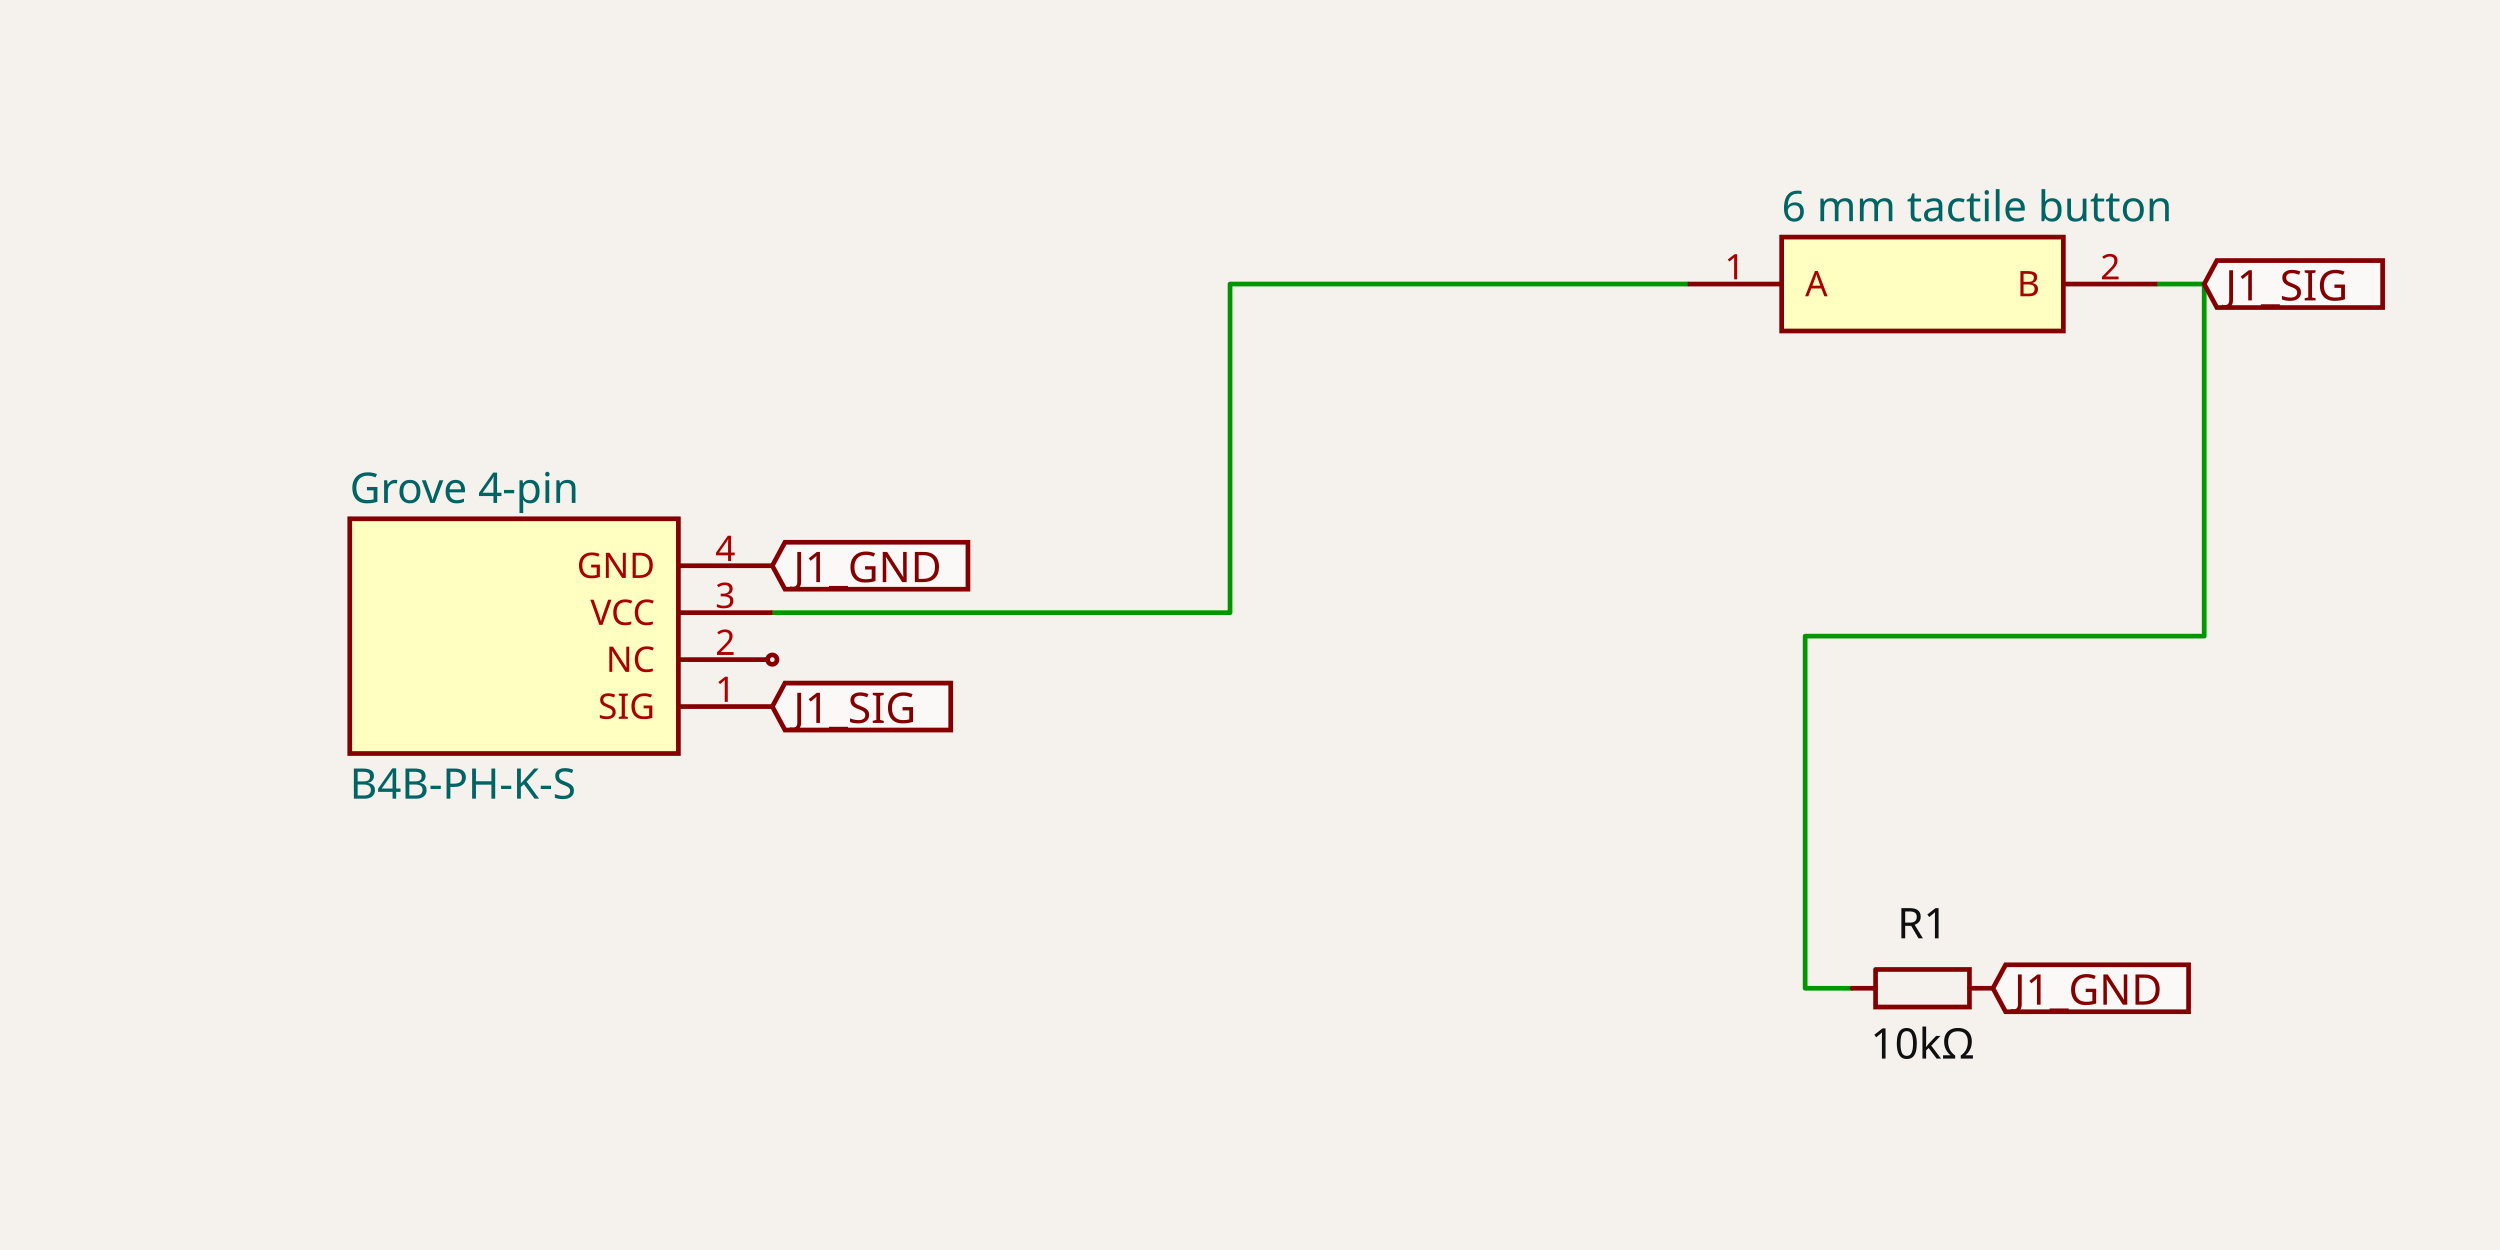
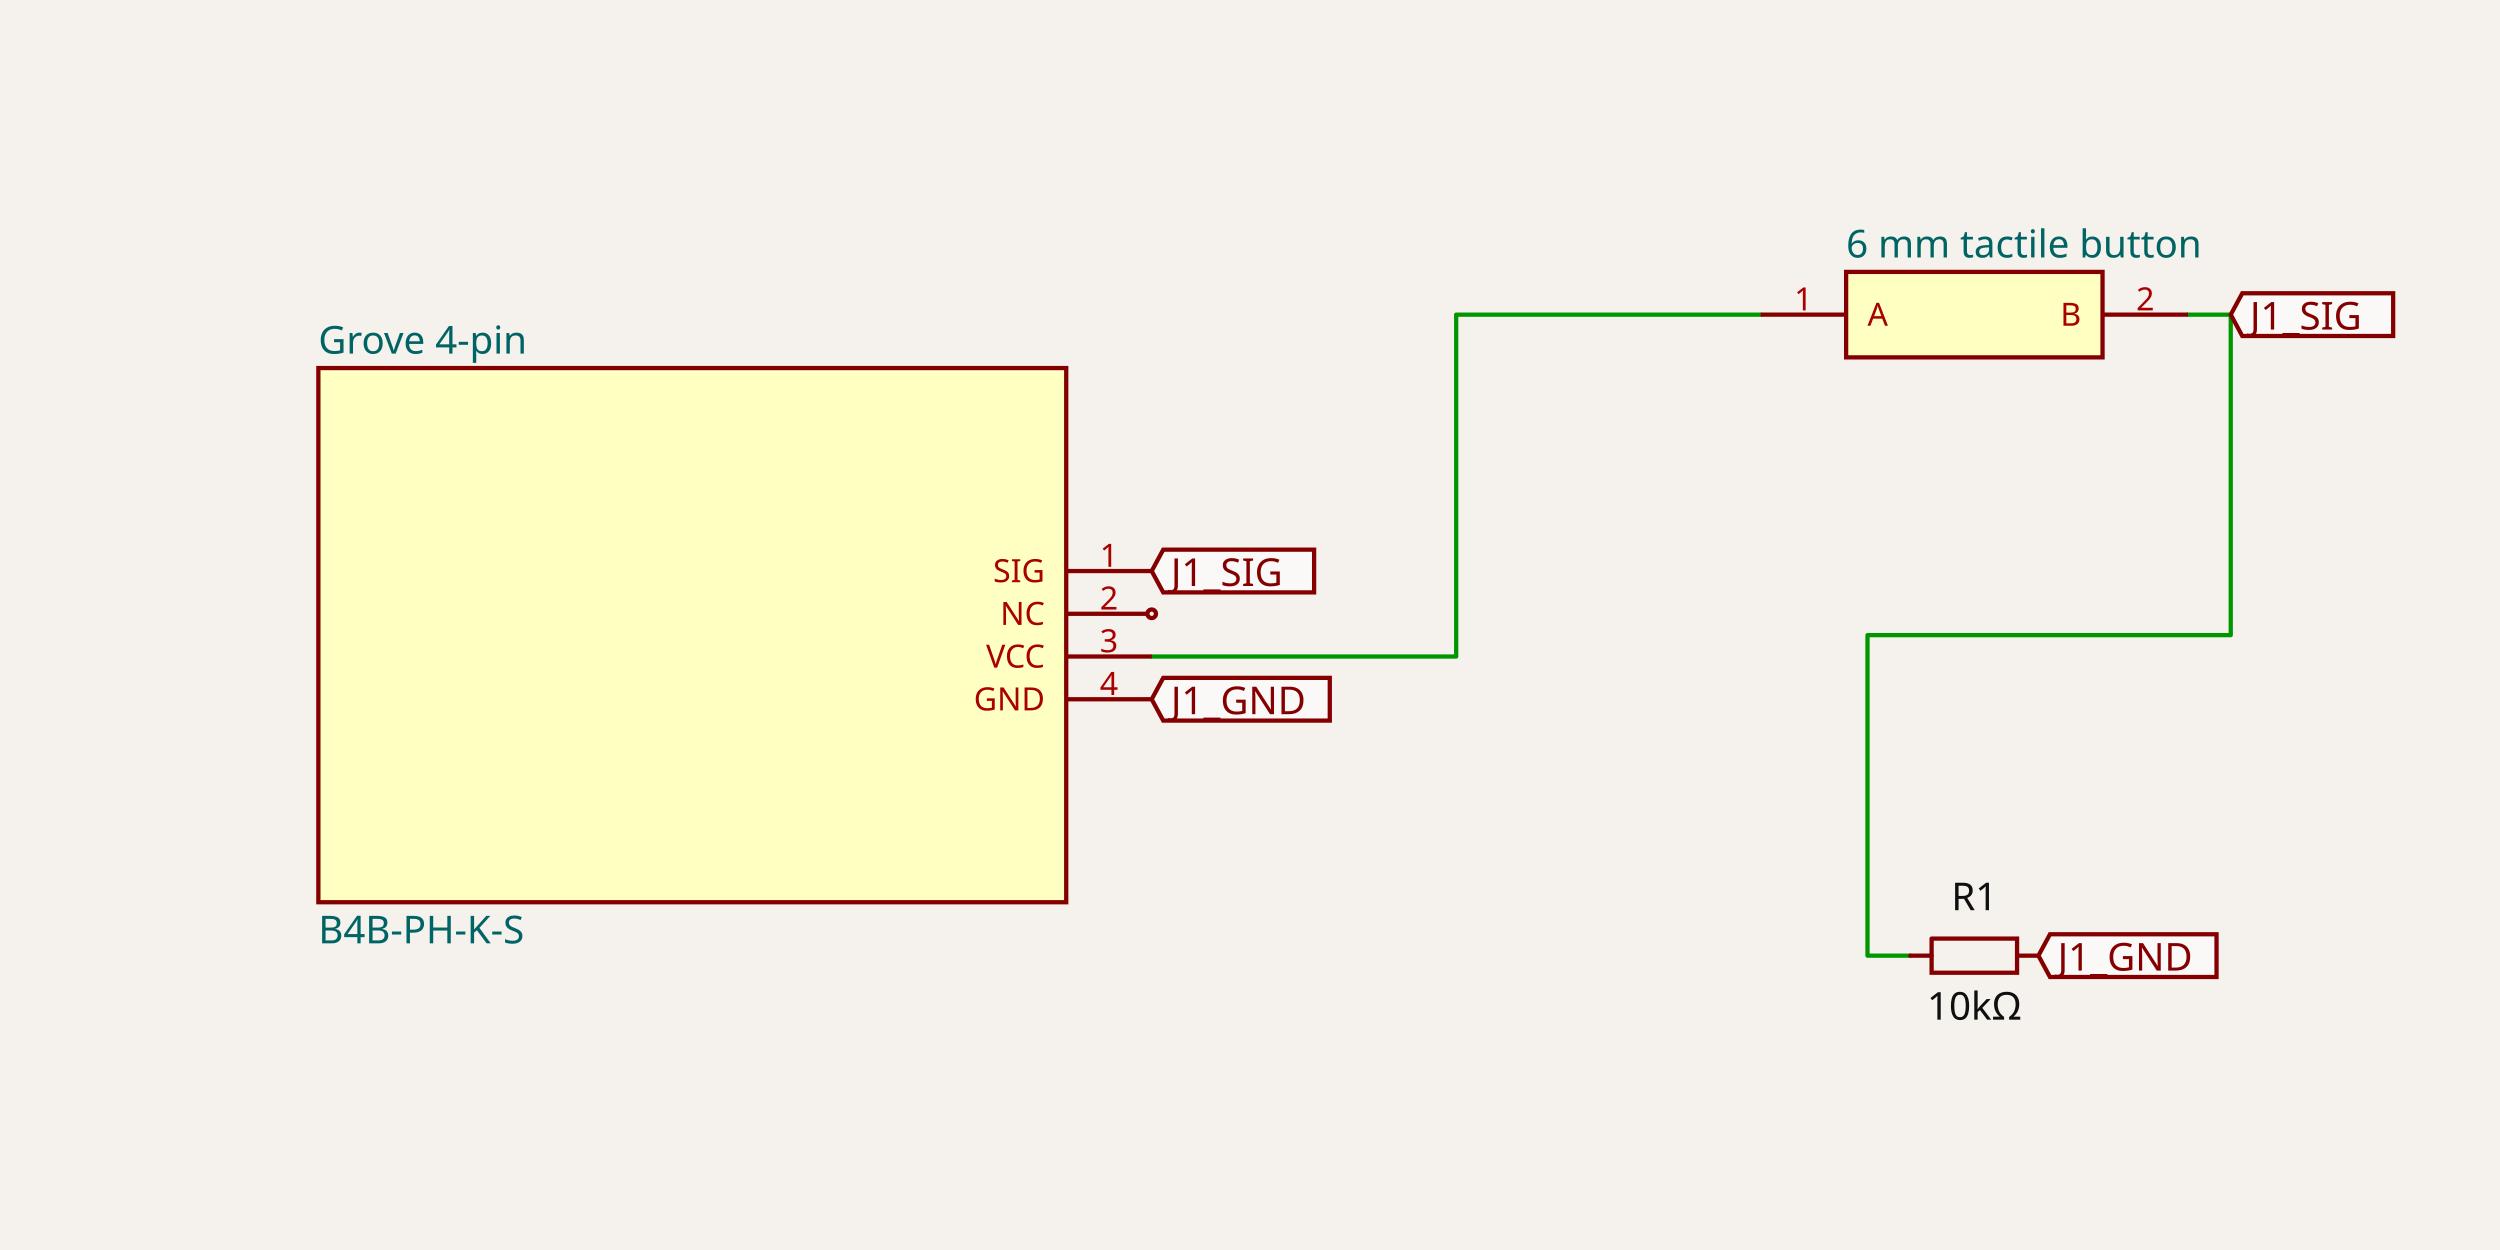
- <svg xmlns="http://www.w3.org/2000/svg" class="tscircuit-schematic" width="1200" height="600" style="background-color: rgb(245, 241, 237)" data-real-to-screen-transform="matrix(112.6746457008,0,0,-112.6746457008,810.130702589,305.3520456708)">
+ <svg xmlns="http://www.w3.org/2000/svg" class="tscircuit-schematic" width="1200" height="600" style="background-color: rgb(245, 241, 237)" data-real-to-screen-transform="matrix(102.5629337557,0,0,-102.5629337557,845.1185741473,304.8717393534)">
  <style>
              .boundary { fill: rgb(245, 241, 237); }
              .schematic-boundary { fill: none; stroke: #fff; }
              .component { fill: none; stroke: rgb(132, 0, 0); }
              .chip { fill: rgb(255, 255, 194); stroke: rgb(132, 0, 0); }
              .component-pin { fill: none; stroke: rgb(132, 0, 0); }
              .text { font-family: sans-serif; fill: rgb(0, 150, 0); }
              .pin-number { fill: rgb(169, 0, 0); }
              .port-label { fill: rgb(0, 100, 100); }
              .component-name { fill: rgb(0, 100, 100); }
-               
+ 
            </style>
  <rect class="boundary" x="0" y="0" width="1200" height="600" />
  <g class="trace sch-trace" data-layer="base" data-circuit-json-type="schematic_trace" data-schematic-trace-id="schematic_trace_0" data-subcircuit-connectivity-map-key="GroveButton_connectivity_net0">
-     <path d="M 370.7 294.085 L 590.415 294.085 L 590.415 136.34 L 810.131 136.34" class="trace-invisible-hover-outline sch-trace-hitbox" stroke="rgb(0, 150, 0)" fill="none" stroke-width="18.028px" stroke-linecap="round" opacity="0" stroke-linejoin="round" />
-     <path class="sch-trace-path" d="M 370.7 294.085 L 590.415 294.085 L 590.415 136.34 L 810.131 136.34" stroke="rgb(0, 150, 0)" fill="none" stroke-width="2.253px" stroke-linecap="round" stroke-linejoin="round" />
+     <path d="M 552.814 315.128 L 698.966 315.128 L 698.966 151.027 L 845.119 151.027" class="trace-invisible-hover-outline sch-trace-hitbox" stroke="rgb(0, 150, 0)" fill="none" stroke-width="16.41px" stroke-linecap="round" opacity="0" stroke-linejoin="round" />
+     <path class="sch-trace-path" d="M 552.814 315.128 L 698.966 315.128 L 698.966 151.027 L 845.119 151.027" stroke="rgb(0, 150, 0)" fill="none" stroke-width="2.051px" stroke-linecap="round" stroke-linejoin="round" />
  </g>
  <g class="trace sch-trace" data-layer="base" data-circuit-json-type="schematic_trace" data-schematic-trace-id="schematic_trace_1" data-subcircuit-connectivity-map-key="GroveButton_connectivity_net1">
-     <path d="M 1035.48 136.34 L 1058.015 136.34 L 1058.015 305.352 L 866.468 305.352 L 866.468 474.364 L 889.003 474.364" class="trace-invisible-hover-outline sch-trace-hitbox" stroke="rgb(0, 150, 0)" fill="none" stroke-width="18.028px" stroke-linecap="round" opacity="0" stroke-linejoin="round" />
-     <path class="sch-trace-path" d="M 1035.48 136.34 L 1058.015 136.34 L 1058.015 305.352 L 866.468 305.352 L 866.468 474.364 L 889.003 474.364" stroke="rgb(0, 150, 0)" fill="none" stroke-width="2.253px" stroke-linecap="round" stroke-linejoin="round" />
+     <path d="M 1050.244 151.027 L 1070.757 151.027 L 1070.757 304.872 L 896.4 304.872 L 896.4 458.716 L 916.913 458.716" class="trace-invisible-hover-outline sch-trace-hitbox" stroke="rgb(0, 150, 0)" fill="none" stroke-width="16.41px" stroke-linecap="round" opacity="0" stroke-linejoin="round" />
+     <path class="sch-trace-path" d="M 1050.244 151.027 L 1070.757 151.027 L 1070.757 304.872 L 896.4 304.872 L 896.4 458.716 L 916.913 458.716" stroke="rgb(0, 150, 0)" fill="none" stroke-width="2.051px" stroke-linecap="round" stroke-linejoin="round" />
  </g>
  <g class="trace-overlays sch-trace-overlays" data-layer="overlay" data-circuit-json-type="schematic_trace" data-schematic-trace-id="schematic_trace_0" data-subcircuit-connectivity-map-key="GroveButton_connectivity_net0" />
  <g class="trace-overlays sch-trace-overlays" data-layer="overlay" data-circuit-json-type="schematic_trace" data-schematic-trace-id="schematic_trace_1" data-subcircuit-connectivity-map-key="GroveButton_connectivity_net1" />
  <g class="sch-component" data-circuit-json-type="schematic_component" data-schematic-component-id="schematic_component_0">
-     <rect class="component chip sch-component-body" x="167.885" y="249.015" width="157.745" height="112.675" stroke-width="2.253px" fill="rgb(255, 255, 194)" stroke="rgb(132, 0, 0)" />
-     <rect class="component-overlay sch-component-overlay" x="167.885" y="249.015" width="157.745" height="112.675" fill="transparent" />
-     <text class="sch-text" x="167.885" y="376.337" fill="#006464" text-anchor="start" dominant-baseline="middle" font-family="sans-serif" font-size="20.281px" transform="rotate(0, 167.8852, 376.3371)">B4B-PH-K-S</text>
-     <text class="sch-text" x="167.885" y="234.367" fill="#006464" text-anchor="start" dominant-baseline="middle" font-family="sans-serif" font-size="20.281px" transform="rotate(0, 167.8852, 234.367)">Grove 4-pin</text>
-     <line class="component-pin sch-component-pin sch-port-line" x1="325.63" y1="339.154" x2="370.7" y2="339.154" stroke-width="2.253px" />
+     <rect class="component chip sch-component-body" x="152.819" y="176.668" width="358.97" height="256.407" stroke-width="2.051px" fill="rgb(255, 255, 194)" stroke="rgb(132, 0, 0)" />
+     <rect class="component-overlay sch-component-overlay" x="152.819" y="176.668" width="358.97" height="256.407" fill="transparent" />
+     <text class="sch-text" x="152.819" y="446.409" fill="#006464" text-anchor="start" dominant-baseline="middle" font-family="sans-serif" font-size="18.461px" transform="rotate(0, 152.8188, 446.4086)">B4B-PH-K-S</text>
+     <text class="sch-text" x="152.819" y="163.335" fill="#006464" text-anchor="start" dominant-baseline="middle" font-family="sans-serif" font-size="18.461px" transform="rotate(0, 152.8188, 163.3349)">Grove 4-pin</text>
+     <line class="component-pin sch-component-pin sch-port-line" x1="511.789" y1="274.103" x2="552.814" y2="274.103" stroke-width="2.051px" />
    <g class="sch-port" data-schematic-port-id="source_port_0">
-       <rect x="368.446" y="336.901" width="4.507" height="4.507" opacity="0" />
+       <rect x="550.763" y="272.052" width="4.103" height="4.103" opacity="0" />
    </g>
-     <text class="pin-number sch-pin-number" x="348.165" y="336.901" style="font-family: sans-serif;" fill="rgb(169, 0, 0)" text-anchor="middle" dominant-baseline="auto" font-size="16.901px" transform="">1</text>
-     <text class="pin-number sch-pin-label" x="314.362" y="339.154" style="font-family: sans-serif;" fill="rgb(169, 0, 0)" text-anchor="end" dominant-baseline="middle" font-size="16.901px" transform="">SIG</text>
-     <line class="component-pin sch-component-pin sch-port-line" x1="325.63" y1="316.62" x2="368.446" y2="316.62" stroke-width="2.253px" />
+     <text class="pin-number sch-pin-number" x="532.302" y="272.052" style="font-family: sans-serif;" fill="rgb(169, 0, 0)" text-anchor="middle" dominant-baseline="auto" font-size="15.384px" transform="">1</text>
+     <text class="pin-number sch-pin-label" x="501.533" y="274.103" style="font-family: sans-serif;" fill="rgb(169, 0, 0)" text-anchor="end" dominant-baseline="middle" font-size="15.384px" transform="">SIG</text>
+     <line class="component-pin sch-component-pin sch-port-line" x1="511.789" y1="294.615" x2="550.763" y2="294.615" stroke-width="2.051px" />
    <g class="sch-port" data-schematic-port-id="source_port_1">
-       <circle class="component-pin sch-component-pin sch-port-terminal" cx="370.7" cy="316.62" r="2.253" stroke-width="2.253px" />
-       <rect x="368.446" y="314.366" width="4.507" height="4.507" opacity="0" />
+       <circle class="component-pin sch-component-pin sch-port-terminal" cx="552.814" cy="294.615" r="2.051" stroke-width="2.051px" />
+       <rect x="550.763" y="292.564" width="4.103" height="4.103" opacity="0" />
    </g>
-     <text class="pin-number sch-pin-number" x="348.165" y="314.366" style="font-family: sans-serif;" fill="rgb(169, 0, 0)" text-anchor="middle" dominant-baseline="auto" font-size="16.901px" transform="">2</text>
-     <text class="pin-number sch-pin-label" x="314.362" y="316.62" style="font-family: sans-serif;" fill="rgb(169, 0, 0)" text-anchor="end" dominant-baseline="middle" font-size="16.901px" transform="">NC</text>
-     <line class="component-pin sch-component-pin sch-port-line" x1="325.63" y1="294.085" x2="370.7" y2="294.085" stroke-width="2.253px" />
+     <text class="pin-number sch-pin-number" x="532.302" y="292.564" style="font-family: sans-serif;" fill="rgb(169, 0, 0)" text-anchor="middle" dominant-baseline="auto" font-size="15.384px" transform="">2</text>
+     <text class="pin-number sch-pin-label" x="501.533" y="294.615" style="font-family: sans-serif;" fill="rgb(169, 0, 0)" text-anchor="end" dominant-baseline="middle" font-size="15.384px" transform="">NC</text>
+     <line class="component-pin sch-component-pin sch-port-line" x1="511.789" y1="315.128" x2="552.814" y2="315.128" stroke-width="2.051px" />
    <g class="sch-port" data-schematic-port-id="source_port_2">
-       <rect x="368.446" y="291.831" width="4.507" height="4.507" opacity="0" />
+       <rect x="550.763" y="313.077" width="4.103" height="4.103" opacity="0" />
    </g>
-     <text class="pin-number sch-pin-number" x="348.165" y="291.831" style="font-family: sans-serif;" fill="rgb(169, 0, 0)" text-anchor="middle" dominant-baseline="auto" font-size="16.901px" transform="">3</text>
-     <text class="pin-number sch-pin-label" x="314.362" y="294.085" style="font-family: sans-serif;" fill="rgb(169, 0, 0)" text-anchor="end" dominant-baseline="middle" font-size="16.901px" transform="">VCC</text>
-     <line class="component-pin sch-component-pin sch-port-line" x1="325.63" y1="271.55" x2="370.7" y2="271.55" stroke-width="2.253px" />
+     <text class="pin-number sch-pin-number" x="532.302" y="313.077" style="font-family: sans-serif;" fill="rgb(169, 0, 0)" text-anchor="middle" dominant-baseline="auto" font-size="15.384px" transform="">3</text>
+     <text class="pin-number sch-pin-label" x="501.533" y="315.128" style="font-family: sans-serif;" fill="rgb(169, 0, 0)" text-anchor="end" dominant-baseline="middle" font-size="15.384px" transform="">VCC</text>
+     <line class="component-pin sch-component-pin sch-port-line" x1="511.789" y1="335.641" x2="552.814" y2="335.641" stroke-width="2.051px" />
    <g class="sch-port" data-schematic-port-id="source_port_3">
-       <rect x="368.446" y="269.296" width="4.507" height="4.507" opacity="0" />
+       <rect x="550.763" y="333.589" width="4.103" height="4.103" opacity="0" />
    </g>
-     <text class="pin-number sch-pin-number" x="348.165" y="269.296" style="font-family: sans-serif;" fill="rgb(169, 0, 0)" text-anchor="middle" dominant-baseline="auto" font-size="16.901px" transform="">4</text>
-     <text class="pin-number sch-pin-label" x="314.362" y="271.55" style="font-family: sans-serif;" fill="rgb(169, 0, 0)" text-anchor="end" dominant-baseline="middle" font-size="16.901px" transform="">GND</text>
+     <text class="pin-number sch-pin-number" x="532.302" y="333.589" style="font-family: sans-serif;" fill="rgb(169, 0, 0)" text-anchor="middle" dominant-baseline="auto" font-size="15.384px" transform="">4</text>
+     <text class="pin-number sch-pin-label" x="501.533" y="335.641" style="font-family: sans-serif;" fill="rgb(169, 0, 0)" text-anchor="end" dominant-baseline="middle" font-size="15.384px" transform="">GND</text>
  </g>
  <g class="sch-component" data-circuit-json-type="schematic_component" data-schematic-component-id="schematic_component_1">
-     <rect class="component chip sch-component-body" x="855.201" y="113.805" width="135.21" height="45.07" stroke-width="2.253px" fill="rgb(255, 255, 194)" stroke="rgb(132, 0, 0)" />
-     <rect class="component-overlay sch-component-overlay" x="855.201" y="113.805" width="135.21" height="45.07" fill="transparent" />
-     <text class="sch-text" x="855.201" y="173.523" fill="#006464" text-anchor="start" dominant-baseline="middle" font-family="sans-serif" font-size="20.281px" transform="rotate(0, 855.2006, 173.5227)" />
-     <text class="sch-text" x="855.201" y="99.157" fill="#006464" text-anchor="start" dominant-baseline="middle" font-family="sans-serif" font-size="20.281px" transform="rotate(0, 855.2006, 99.15744)">6 mm tactile button</text>
-     <line class="component-pin sch-component-pin sch-port-line" x1="855.201" y1="136.34" x2="810.131" y2="136.34" stroke-width="2.253px" />
+     <rect class="component chip sch-component-body" x="886.144" y="130.515" width="123.076" height="41.025" stroke-width="2.051px" fill="rgb(255, 255, 194)" stroke="rgb(132, 0, 0)" />
+     <rect class="component-overlay sch-component-overlay" x="886.144" y="130.515" width="123.076" height="41.025" fill="transparent" />
+     <text class="sch-text" x="886.144" y="184.873" fill="#006464" text-anchor="start" dominant-baseline="middle" font-family="sans-serif" font-size="18.461px" transform="rotate(0, 886.1437, 184.8731)" />
+     <text class="sch-text" x="886.144" y="117.182" fill="#006464" text-anchor="start" dominant-baseline="middle" font-family="sans-serif" font-size="18.461px" transform="rotate(0, 886.1437, 117.1816)">6 mm tactile button</text>
+     <line class="component-pin sch-component-pin sch-port-line" x1="886.144" y1="151.027" x2="845.119" y2="151.027" stroke-width="2.051px" />
    <g class="sch-port" data-schematic-port-id="source_port_4">
-       <rect x="807.877" y="134.087" width="4.507" height="4.507" opacity="0" />
+       <rect x="843.067" y="148.976" width="4.103" height="4.103" opacity="0" />
    </g>
-     <text class="pin-number sch-pin-number" x="832.666" y="134.087" style="font-family: sans-serif;" fill="rgb(169, 0, 0)" text-anchor="middle" dominant-baseline="auto" font-size="16.901px" transform="">1</text>
-     <text class="pin-number sch-pin-label" x="866.468" y="136.34" style="font-family: sans-serif;" fill="rgb(169, 0, 0)" text-anchor="start" dominant-baseline="middle" font-size="16.901px" transform="">A</text>
-     <line class="component-pin sch-component-pin sch-port-line" x1="990.41" y1="136.34" x2="1035.48" y2="136.34" stroke-width="2.253px" />
+     <text class="pin-number sch-pin-number" x="865.631" y="148.976" style="font-family: sans-serif;" fill="rgb(169, 0, 0)" text-anchor="middle" dominant-baseline="auto" font-size="15.384px" transform="">1</text>
+     <text class="pin-number sch-pin-label" x="896.4" y="151.027" style="font-family: sans-serif;" fill="rgb(169, 0, 0)" text-anchor="start" dominant-baseline="middle" font-size="15.384px" transform="">A</text>
+     <line class="component-pin sch-component-pin sch-port-line" x1="1009.219" y1="151.027" x2="1050.244" y2="151.027" stroke-width="2.051px" />
    <g class="sch-port" data-schematic-port-id="source_port_5">
-       <rect x="1033.227" y="134.087" width="4.507" height="4.507" opacity="0" />
+       <rect x="1048.193" y="148.976" width="4.103" height="4.103" opacity="0" />
    </g>
-     <text class="pin-number sch-pin-number" x="1012.945" y="134.087" style="font-family: sans-serif;" fill="rgb(169, 0, 0)" text-anchor="middle" dominant-baseline="auto" font-size="16.901px" transform="">2</text>
-     <text class="pin-number sch-pin-label" x="979.143" y="136.34" style="font-family: sans-serif;" fill="rgb(169, 0, 0)" text-anchor="end" dominant-baseline="middle" font-size="16.901px" transform="">B</text>
+     <text class="pin-number sch-pin-number" x="1029.732" y="148.976" style="font-family: sans-serif;" fill="rgb(169, 0, 0)" text-anchor="middle" dominant-baseline="auto" font-size="15.384px" transform="">2</text>
+     <text class="pin-number sch-pin-label" x="998.963" y="151.027" style="font-family: sans-serif;" fill="rgb(169, 0, 0)" text-anchor="end" dominant-baseline="middle" font-size="15.384px" transform="">B</text>
  </g>
  <g class="sch-component" data-circuit-json-type="schematic_component" data-schematic-component-id="schematic_component_2">
-     <rect class="component-overlay sch-component-overlay" x="889.003" y="465.352" width="67.605" height="18.023" fill="transparent" />
-     <path class="sch-component-symbol-path" d="M 889.003 474.364 L 900.273 474.364" stroke="rgb(132, 0, 0)" fill="none" stroke-width="2.253px" stroke-linecap="round" />
-     <path class="sch-component-symbol-path" d="M 945.338 474.364 L 956.608 474.364" stroke="rgb(132, 0, 0)" fill="none" stroke-width="2.253px" stroke-linecap="round" />
-     <path class="sch-component-symbol-path" d="M 900.273 465.352 L 945.338 465.352 L 945.338 483.376 L 900.273 483.376 L 900.273 465.352" stroke="rgb(132, 0, 0)" fill="none" stroke-width="2.253px" stroke-linecap="round" />
-     <text class="sch-component-name sch-component-text" x="922.805" y="456.336" stroke="rgb(245, 241, 237)" stroke-width="2.253px" paint-order="stroke" fill="rgb(15, 15, 15)" font-family="sans-serif" text-anchor="middle" dominant-baseline="ideographic" font-size="20.281px">R1</text>
-     <text class="sch-component-text" x="922.805" y="492.392" fill="rgb(15, 15, 15)" font-family="sans-serif" text-anchor="middle" dominant-baseline="hanging" font-size="20.281px">10kΩ</text>
+     <rect class="component-overlay sch-component-overlay" x="916.913" y="450.513" width="61.538" height="16.406" fill="transparent" />
+     <path class="sch-component-symbol-path" d="M 916.913 458.716 L 927.171 458.716" stroke="rgb(132, 0, 0)" fill="none" stroke-width="2.051px" stroke-linecap="round" />
+     <path class="sch-component-symbol-path" d="M 968.192 458.716 L 978.45 458.716" stroke="rgb(132, 0, 0)" fill="none" stroke-width="2.051px" stroke-linecap="round" />
+     <path class="sch-component-symbol-path" d="M 927.171 450.513 L 968.192 450.513 L 968.192 466.919 L 927.171 466.919 L 927.171 450.513" stroke="rgb(132, 0, 0)" fill="none" stroke-width="2.051px" stroke-linecap="round" />
+     <text class="sch-component-name sch-component-text" x="947.682" y="442.306" stroke="rgb(245, 241, 237)" stroke-width="2.051px" paint-order="stroke" fill="rgb(15, 15, 15)" font-family="sans-serif" text-anchor="middle" dominant-baseline="ideographic" font-size="18.461px">R1</text>
+     <text class="sch-component-text" x="947.682" y="475.126" fill="rgb(15, 15, 15)" font-family="sans-serif" text-anchor="middle" dominant-baseline="hanging" font-size="18.461px">10kΩ</text>
  </g>
  <g class="schematic-port-hover sch-port-hover" data-schematic-port-id="source_port_0">
-     <circle cx="370.7" cy="339.154" r="4.507" fill="red" opacity="0" />
+     <circle cx="552.814" cy="274.103" r="4.103" fill="red" opacity="0" />
  </g>
  <g class="schematic-port-hover sch-port-hover" data-schematic-port-id="source_port_1">
-     <circle cx="370.7" cy="316.62" r="4.507" fill="red" opacity="0" />
+     <circle cx="552.814" cy="294.615" r="4.103" fill="red" opacity="0" />
  </g>
  <g class="schematic-port-hover sch-port-hover" data-schematic-port-id="source_port_2">
-     <circle cx="370.7" cy="294.085" r="4.507" fill="red" opacity="0" />
+     <circle cx="552.814" cy="315.128" r="4.103" fill="red" opacity="0" />
  </g>
  <g class="schematic-port-hover sch-port-hover" data-schematic-port-id="source_port_3">
-     <circle cx="370.7" cy="271.55" r="4.507" fill="red" opacity="0" />
+     <circle cx="552.814" cy="335.641" r="4.103" fill="red" opacity="0" />
  </g>
  <g class="schematic-port-hover sch-port-hover" data-schematic-port-id="source_port_4">
-     <circle cx="810.131" cy="136.34" r="4.507" fill="red" opacity="0" />
+     <circle cx="845.119" cy="151.027" r="4.103" fill="red" opacity="0" />
  </g>
  <g class="schematic-port-hover sch-port-hover" data-schematic-port-id="source_port_5">
-     <circle cx="1035.48" cy="136.34" r="4.507" fill="red" opacity="0" />
+     <circle cx="1050.244" cy="151.027" r="4.103" fill="red" opacity="0" />
  </g>
  <g class="schematic-port-hover sch-port-hover" data-schematic-port-id="source_port_6">
-     <circle cx="889.003" cy="474.364" r="4.507" fill="red" opacity="0" />
+     <circle cx="916.913" cy="458.716" r="4.103" fill="red" opacity="0" />
  </g>
  <g class="schematic-port-hover sch-port-hover" data-schematic-port-id="source_port_7">
-     <circle cx="956.608" cy="474.364" r="4.507" fill="red" opacity="0" />
+     <circle cx="978.45" cy="458.716" r="4.103" fill="red" opacity="0" />
  </g>
-   <path class="net-label sch-net-label" data-circuit-json-type="schematic_net_label" data-schematic-net-label-id="schematic_net_label_0" d="     M 1058.015,136.34     L 1064.099,125.073     L 1143.663,125.073     L 1143.663,147.608     L 1064.099,147.608     Z   " fill="rgba(255, 255, 255, 0.6)" stroke="rgb(132, 0, 0)" stroke-width="2.253px" />
-   <text class="net-label-text sch-net-label-text" data-circuit-json-type="schematic_net_label" data-schematic-net-label-id="schematic_net_label_0" x="1068.156" y="136.34" fill="rgb(132, 0, 0)" text-anchor="start" dominant-baseline="central" font-family="sans-serif" font-variant-numeric="tabular-nums" font-size="20.281px" transform="">J1_SIG</text>
-   <path class="net-label sch-net-label" data-circuit-json-type="schematic_net_label" data-schematic-net-label-id="schematic_net_label_1" d="     M 370.7,339.154     L 376.784,327.887     L 456.347,327.887     L 456.347,350.422     L 376.784,350.422     Z   " fill="rgba(255, 255, 255, 0.6)" stroke="rgb(132, 0, 0)" stroke-width="2.253px" />
-   <text class="net-label-text sch-net-label-text" data-circuit-json-type="schematic_net_label" data-schematic-net-label-id="schematic_net_label_1" x="380.84" y="339.154" fill="rgb(132, 0, 0)" text-anchor="start" dominant-baseline="central" font-family="sans-serif" font-variant-numeric="tabular-nums" font-size="20.281px" transform="">J1_SIG</text>
-   <path class="net-label sch-net-label" data-circuit-json-type="schematic_net_label" data-schematic-net-label-id="schematic_net_label_2" d="     M 956.608,474.364     L 962.692,463.097     L 1050.518,463.097     L 1050.518,485.631     L 962.692,485.631     Z   " fill="rgba(255, 255, 255, 0.6)" stroke="rgb(132, 0, 0)" stroke-width="2.253px" />
-   <text class="net-label-text sch-net-label-text" data-circuit-json-type="schematic_net_label" data-schematic-net-label-id="schematic_net_label_2" x="966.748" y="474.364" fill="rgb(132, 0, 0)" text-anchor="start" dominant-baseline="central" font-family="sans-serif" font-variant-numeric="tabular-nums" font-size="20.281px" transform="">J1_GND</text>
-   <path class="net-label sch-net-label" data-circuit-json-type="schematic_net_label" data-schematic-net-label-id="schematic_net_label_3" d="     M 370.7,271.55     L 376.784,260.282     L 464.61,260.282     L 464.61,282.817     L 376.784,282.817     Z   " fill="rgba(255, 255, 255, 0.6)" stroke="rgb(132, 0, 0)" stroke-width="2.253px" />
-   <text class="net-label-text sch-net-label-text" data-circuit-json-type="schematic_net_label" data-schematic-net-label-id="schematic_net_label_3" x="380.84" y="271.55" fill="rgb(132, 0, 0)" text-anchor="start" dominant-baseline="central" font-family="sans-serif" font-variant-numeric="tabular-nums" font-size="20.281px" transform="">J1_GND</text>
+   <path class="net-label sch-net-label" data-circuit-json-type="schematic_net_label" data-schematic-net-label-id="schematic_net_label_0" d="     M 1070.757,151.027     L 1076.295,140.771     L 1148.719,140.771     L 1148.719,161.284     L 1076.295,161.284     Z   " fill="rgba(255, 255, 255, 0.6)" stroke="rgb(132, 0, 0)" stroke-width="2.051px" />
+   <text class="net-label-text sch-net-label-text" data-circuit-json-type="schematic_net_label" data-schematic-net-label-id="schematic_net_label_0" x="1079.988" y="151.027" fill="rgb(132, 0, 0)" text-anchor="start" dominant-baseline="central" font-family="sans-serif" font-variant-numeric="tabular-nums" font-size="18.461px" transform="">J1_SIG</text>
+   <path class="net-label sch-net-label" data-circuit-json-type="schematic_net_label" data-schematic-net-label-id="schematic_net_label_1" d="     M 552.814,274.103     L 558.353,263.847     L 630.776,263.847     L 630.776,284.359     L 558.353,284.359     Z   " fill="rgba(255, 255, 255, 0.6)" stroke="rgb(132, 0, 0)" stroke-width="2.051px" />
+   <text class="net-label-text sch-net-label-text" data-circuit-json-type="schematic_net_label" data-schematic-net-label-id="schematic_net_label_1" x="562.045" y="274.103" fill="rgb(132, 0, 0)" text-anchor="start" dominant-baseline="central" font-family="sans-serif" font-variant-numeric="tabular-nums" font-size="18.461px" transform="">J1_SIG</text>
+   <path class="net-label sch-net-label" data-circuit-json-type="schematic_net_label" data-schematic-net-label-id="schematic_net_label_2" d="     M 978.45,458.716     L 983.989,448.46     L 1063.933,448.46     L 1063.933,468.972     L 983.989,468.972     Z   " fill="rgba(255, 255, 255, 0.6)" stroke="rgb(132, 0, 0)" stroke-width="2.051px" />
+   <text class="net-label-text sch-net-label-text" data-circuit-json-type="schematic_net_label" data-schematic-net-label-id="schematic_net_label_2" x="987.681" y="458.716" fill="rgb(132, 0, 0)" text-anchor="start" dominant-baseline="central" font-family="sans-serif" font-variant-numeric="tabular-nums" font-size="18.461px" transform="">J1_GND</text>
+   <path class="net-label sch-net-label" data-circuit-json-type="schematic_net_label" data-schematic-net-label-id="schematic_net_label_3" d="     M 552.814,335.641     L 558.353,325.384     L 638.297,325.384     L 638.297,345.897     L 558.353,345.897     Z   " fill="rgba(255, 255, 255, 0.6)" stroke="rgb(132, 0, 0)" stroke-width="2.051px" />
+   <text class="net-label-text sch-net-label-text" data-circuit-json-type="schematic_net_label" data-schematic-net-label-id="schematic_net_label_3" x="562.045" y="335.641" fill="rgb(132, 0, 0)" text-anchor="start" dominant-baseline="central" font-family="sans-serif" font-variant-numeric="tabular-nums" font-size="18.461px" transform="">J1_GND</text>
</svg>
